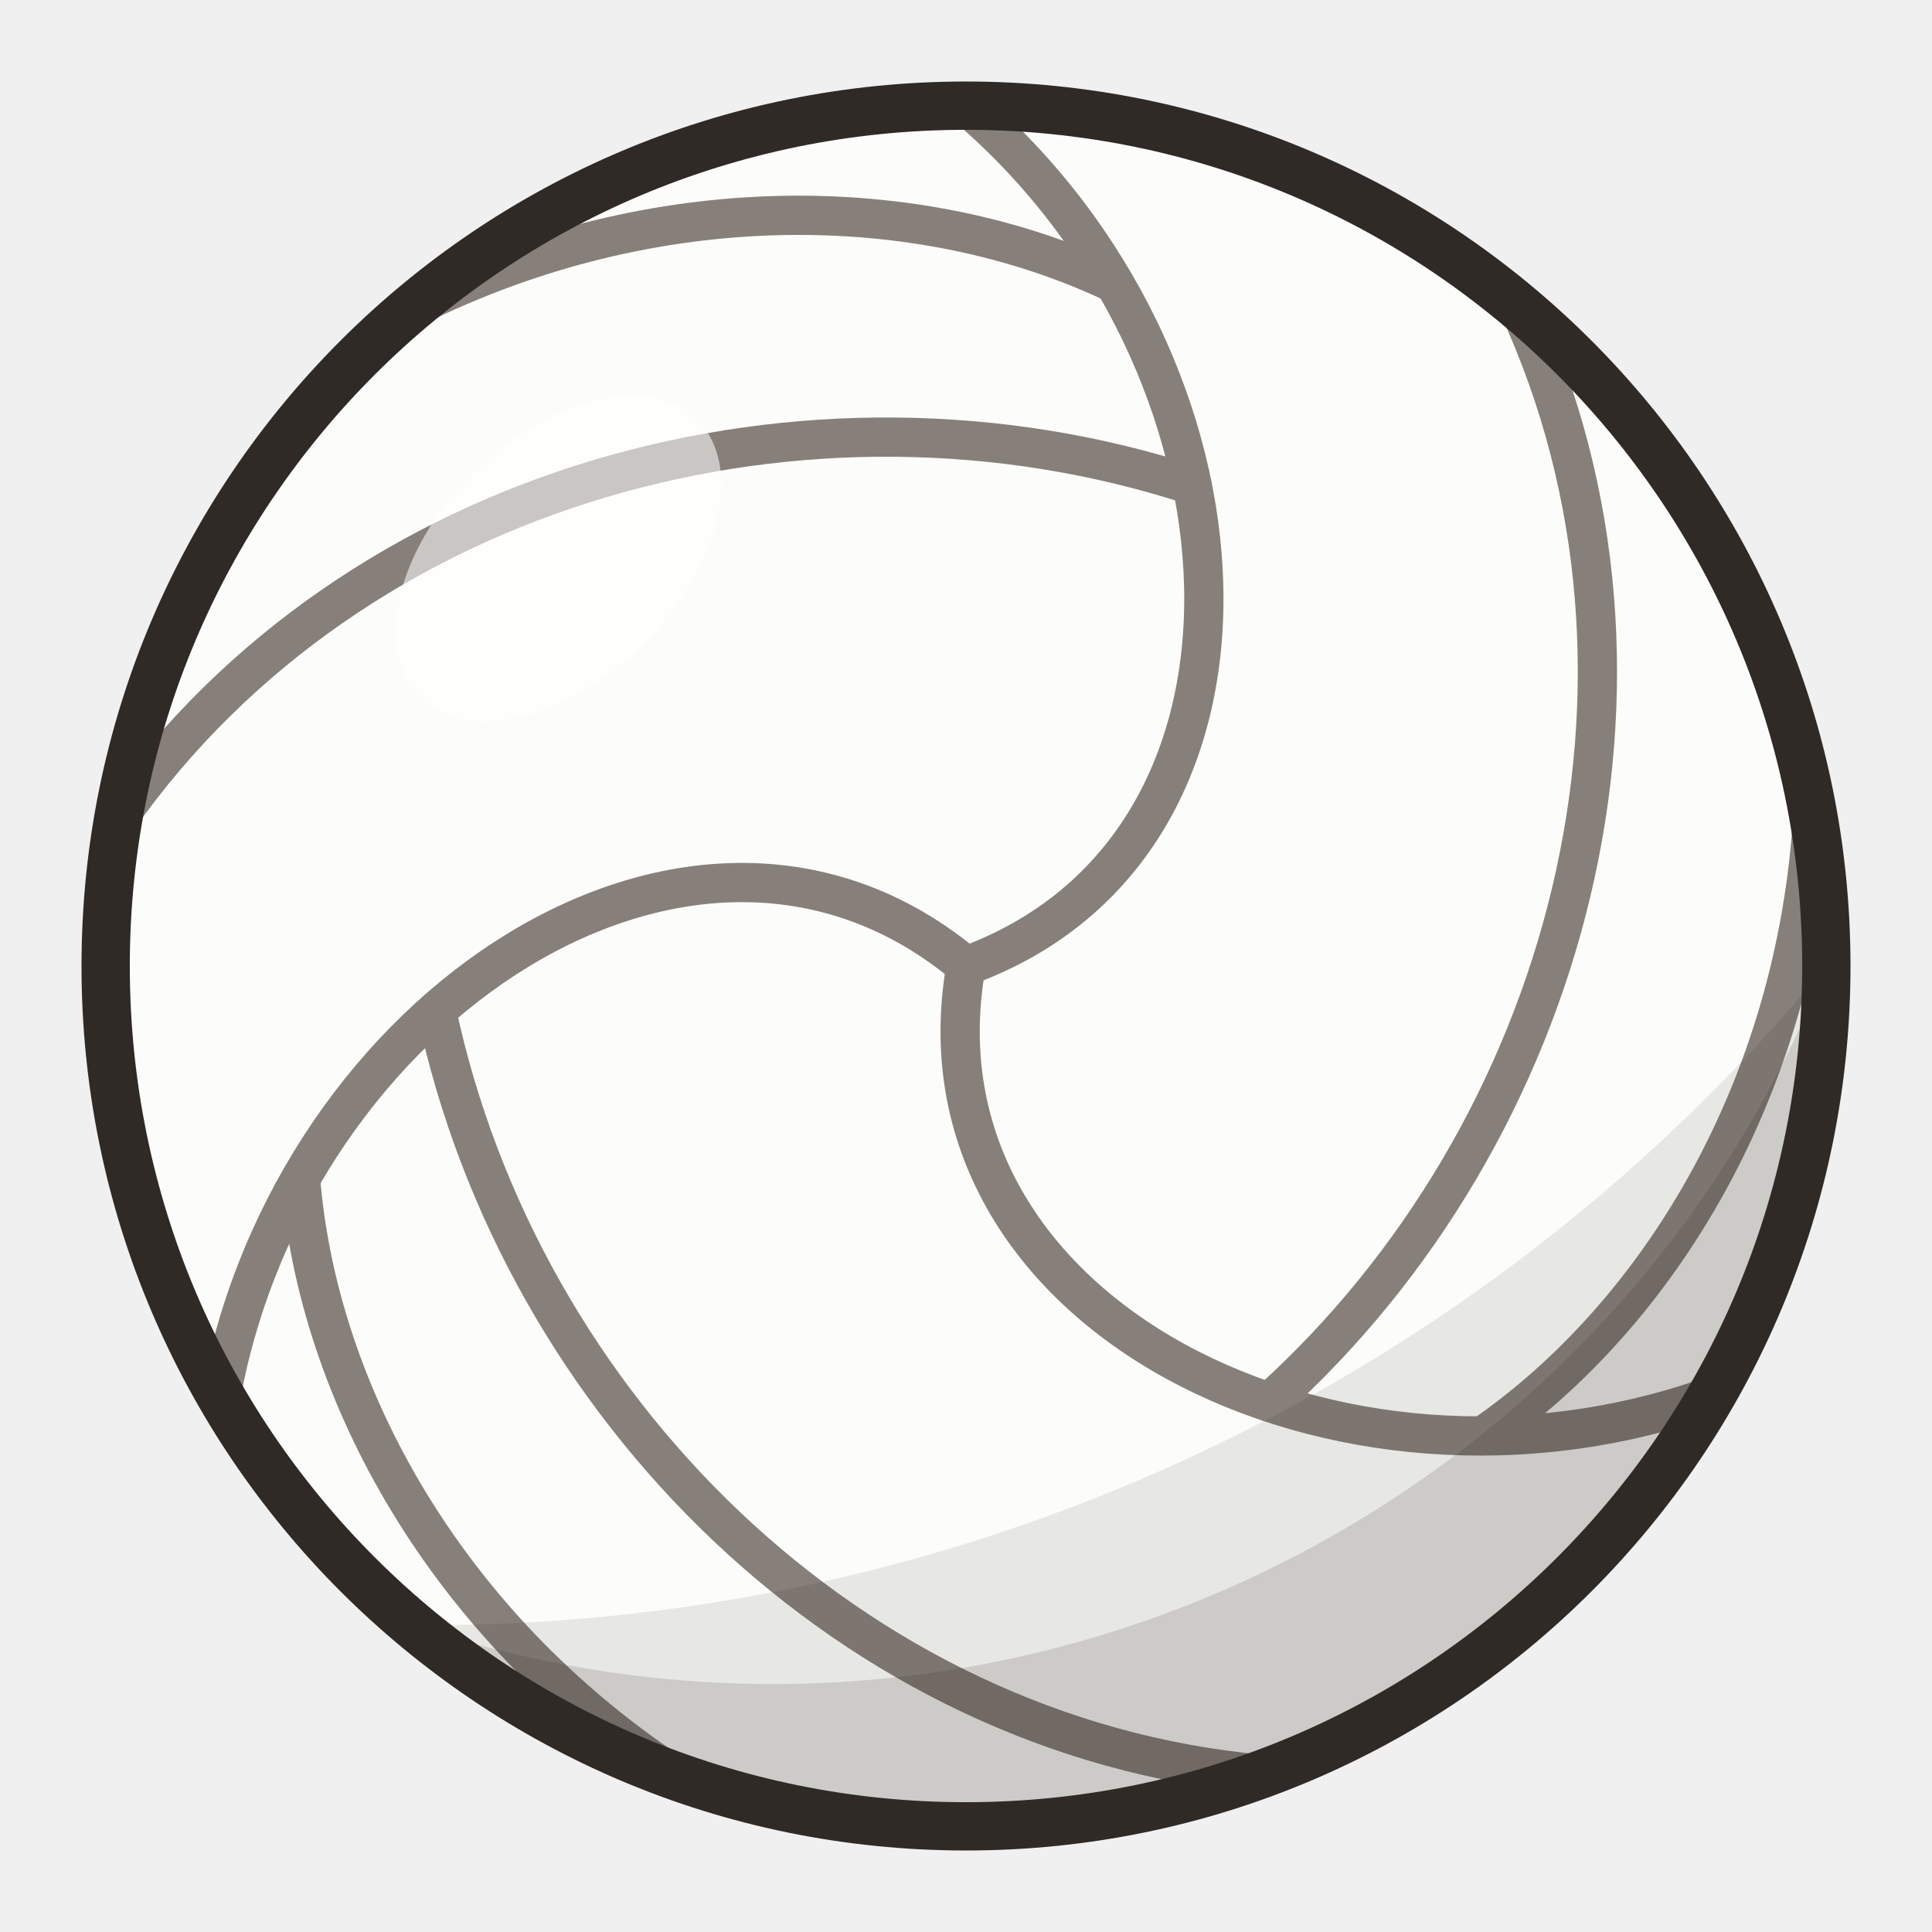
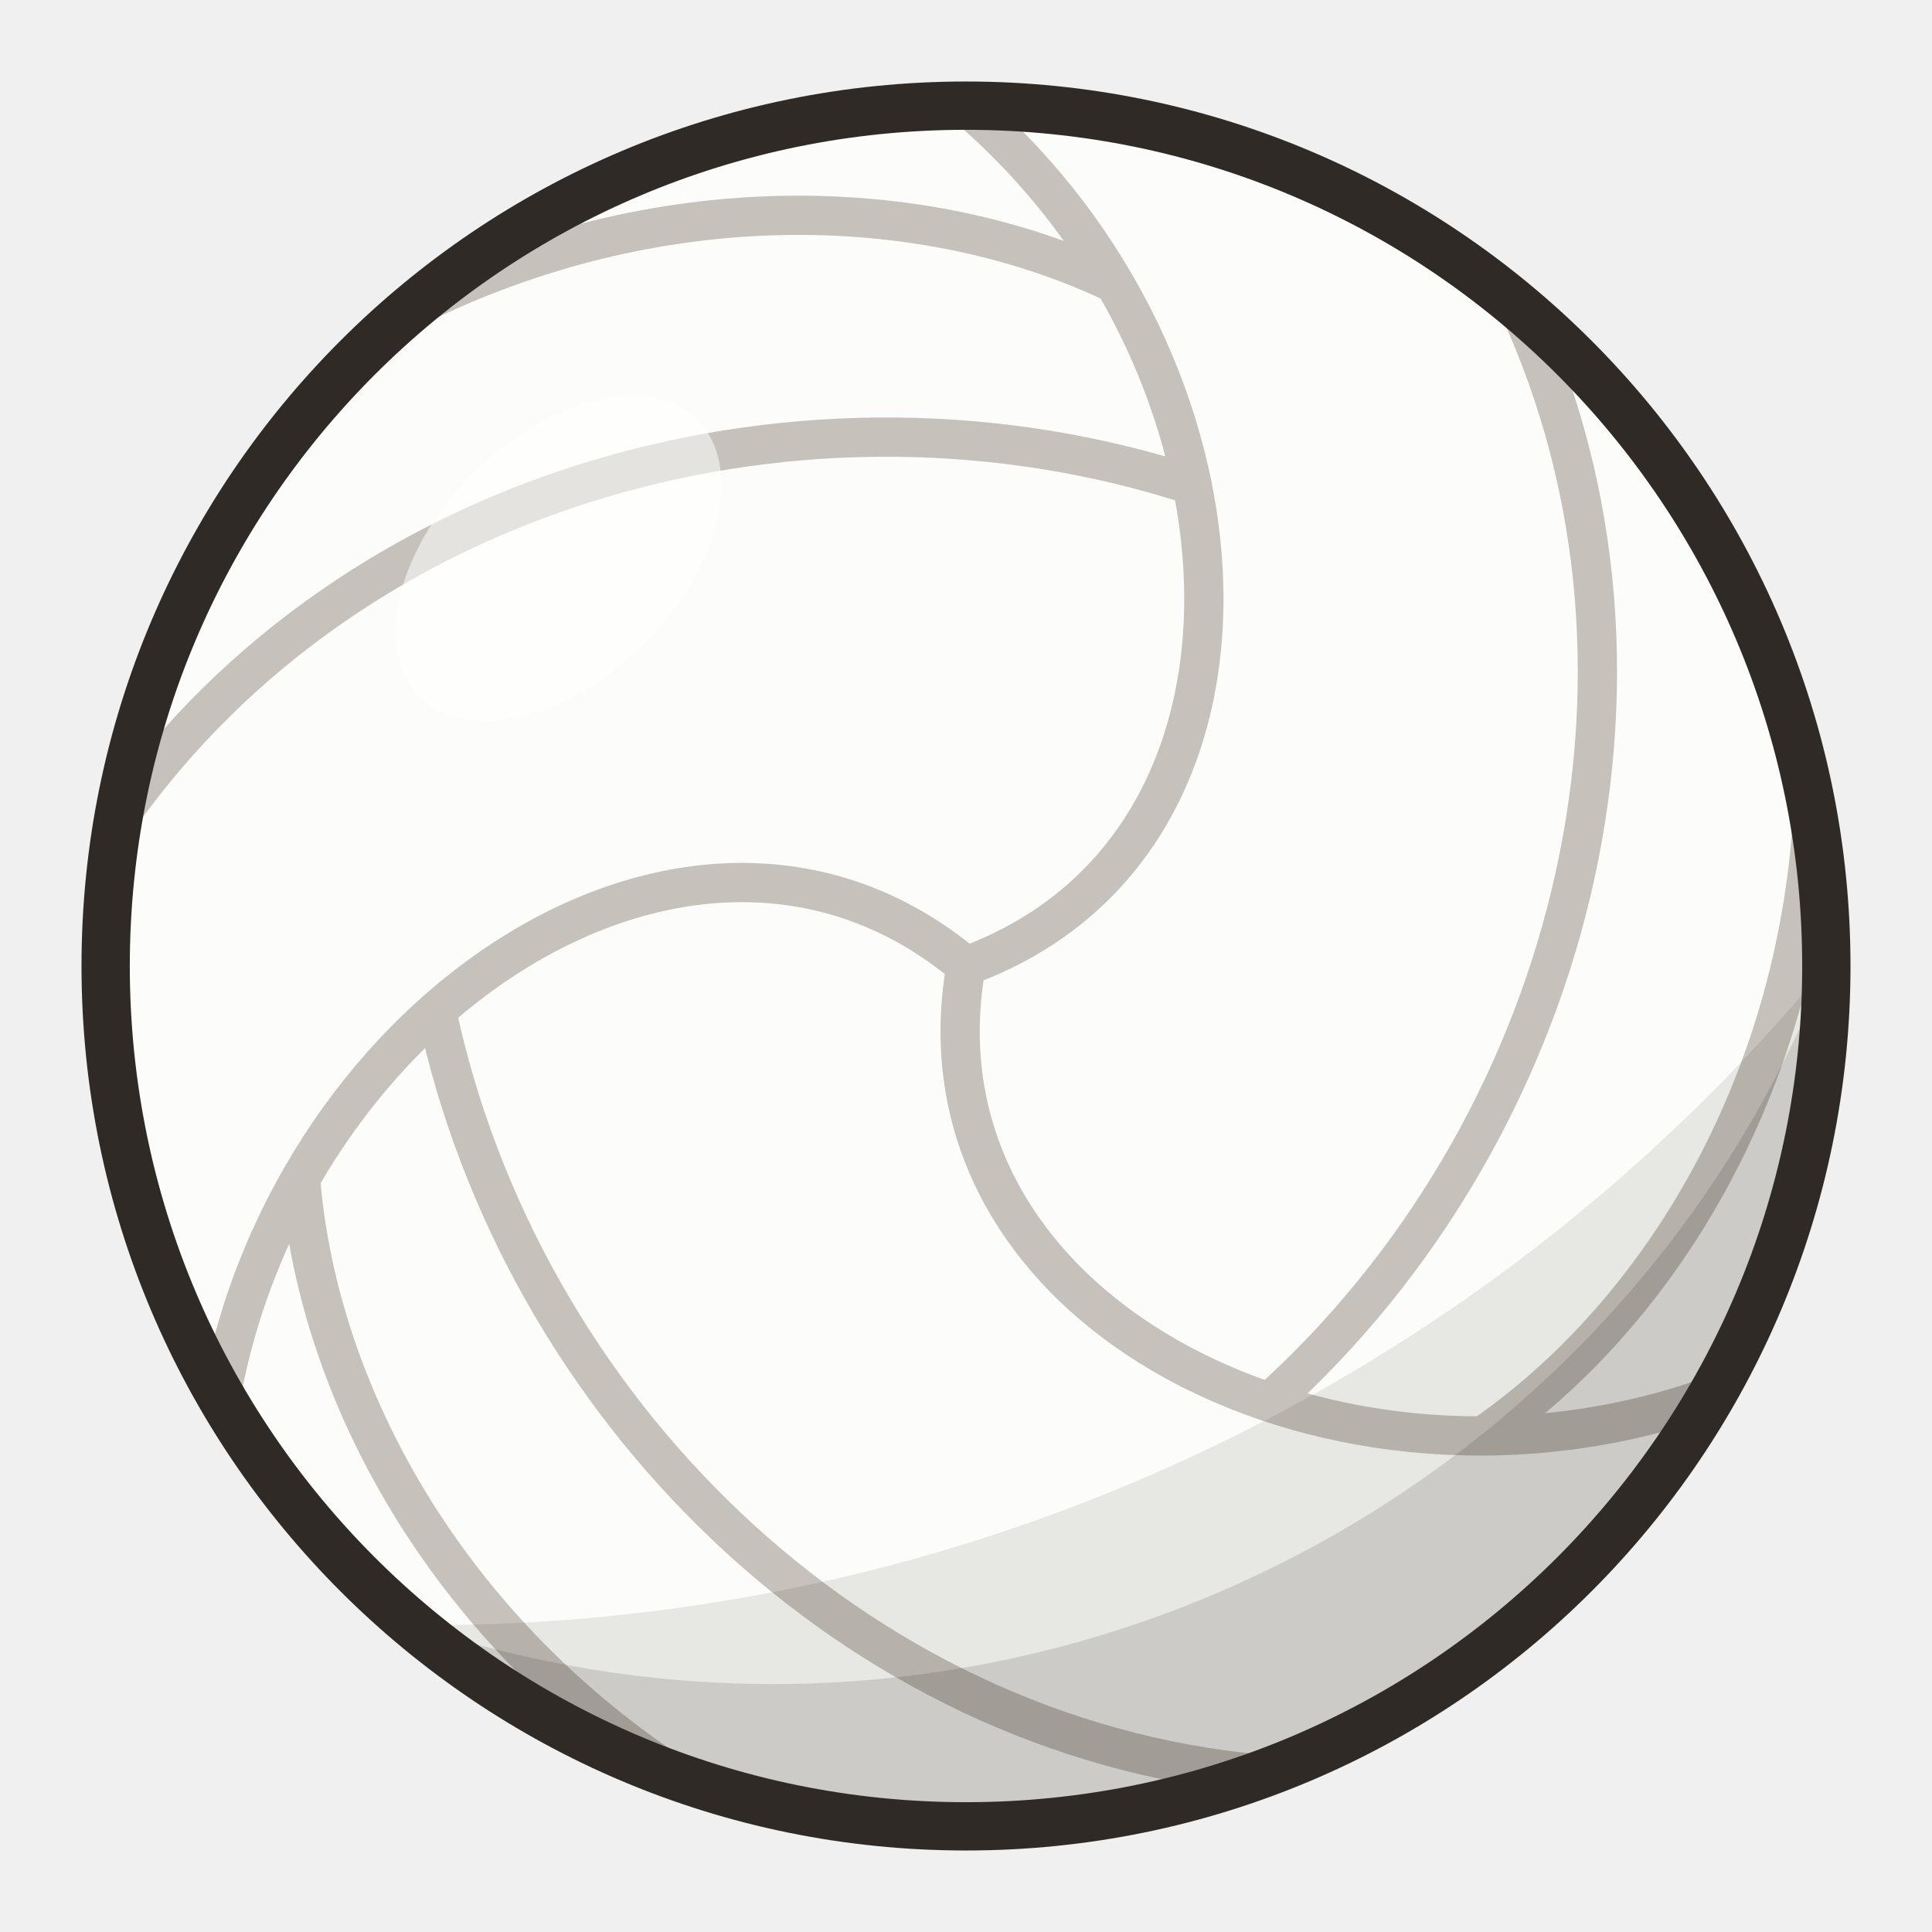
<svg xmlns="http://www.w3.org/2000/svg" viewBox="0 0 128 128">
  <circle cx="64" cy="64" r="57" fill="#fcfcfa" />
  <g>
    <path d="M64 64 C 86 56, 84 24, 64 7 A 57 57 0 0 1 100.6 20.3 C 112 45, 104 75, 84.14 92.92 C 70.92 88.5, 61.56 77.83, 64 64 Z" fill="#fcfcfa" />
    <path d="M100.6 20.3 A 57 57 0 0 1 120.1 54.1 C 119 72, 110 87, 98.35 95.15 C 93.38 95.18, 88.55 94.4, 84.14 92.92 C 104 75, 112 45, 100.6 20.3 Z" fill="#fcfcfa" />
    <path d="M120.1 54.1 A 57 57 0 0 1 113.36 92.52 C 108.42 94.28, 103.31 95.12, 98.35 95.15 C 110 87, 119 72, 120.1 54.1 Z" fill="#fcfcfa" />
  </g>
  <g transform="rotate(120 64 64)">
    <path d="M64 64 C 86 56, 84 24, 64 7 A 57 57 0 0 1 100.6 20.3 C 112 45, 104 75, 84.14 92.92 C 70.92 88.5, 61.56 77.83, 64 64 Z" fill="#fcfcfa" />
    <path d="M100.6 20.3 A 57 57 0 0 1 120.1 54.1 C 119 72, 110 87, 98.35 95.15 C 93.38 95.18, 88.55 94.4, 84.14 92.92 C 104 75, 112 45, 100.6 20.3 Z" fill="#fcfcfa" />
    <path d="M120.1 54.1 A 57 57 0 0 1 113.36 92.52 C 108.42 94.28, 103.31 95.12, 98.35 95.15 C 110 87, 119 72, 120.1 54.1 Z" fill="#fcfcfa" />
  </g>
  <g transform="rotate(240 64 64)">
    <path d="M64 64 C 86 56, 84 24, 64 7 A 57 57 0 0 1 100.6 20.3 C 112 45, 104 75, 84.14 92.92 C 70.92 88.5, 61.56 77.83, 64 64 Z" fill="#fcfcfa" />
    <path d="M100.6 20.3 A 57 57 0 0 1 120.1 54.1 C 119 72, 110 87, 98.35 95.15 C 93.38 95.18, 88.55 94.4, 84.14 92.92 C 104 75, 112 45, 100.6 20.3 Z" fill="#fcfcfa" />
    <path d="M120.1 54.1 A 57 57 0 0 1 113.36 92.52 C 108.42 94.28, 103.31 95.12, 98.35 95.15 C 110 87, 119 72, 120.1 54.1 Z" fill="#fcfcfa" />
  </g>
-   <g fill="none" stroke="#87807a" stroke-width="2.6" stroke-linecap="round">
+   <g fill="none" stroke="#c6c1ba" stroke-width="2.6" stroke-linecap="round">
    <g>
      <path d="M64 64 C 86 56, 84 24, 64 7" />
      <path d="M100.6 20.3 C 112 45, 104 75, 84.1 92.9" />
      <path d="M120.1 54.1 C 119 72, 110 87, 98.3 95.1" />
    </g>
    <g transform="rotate(120 64 64)">
      <path d="M64 64 C 86 56, 84 24, 64 7" />
      <path d="M100.6 20.3 C 112 45, 104 75, 84.1 92.9" />
      <path d="M120.1 54.1 C 119 72, 110 87, 98.3 95.1" />
    </g>
    <g transform="rotate(240 64 64)">
      <path d="M64 64 C 86 56, 84 24, 64 7" />
      <path d="M100.6 20.3 C 112 45, 104 75, 84.1 92.9" />
      <path d="M120.1 54.1 C 119 72, 110 87, 98.3 95.1" />
    </g>
  </g>
  <ellipse cx="37" cy="37" rx="13" ry="8" transform="rotate(-45 37 37)" fill="#ffffff" opacity="0.55" />
  <path d="M115.66 88.09 A 57 57 0 0 1 12.34 88.09 A 120 120 0 0 0 115.66 88.09 Z" transform="rotate(-25 64 64)" fill="#141210" opacity="0.09" />
  <path d="M115.66 88.09 A 57 57 0 0 1 12.34 88.09 A 75 75 0 0 0 115.66 88.09 Z" transform="rotate(-25 64 64)" fill="#141210" opacity="0.13" />
  <circle cx="64" cy="64" r="57" fill="none" stroke="#2f2a26" stroke-width="3.2" />
</svg>
